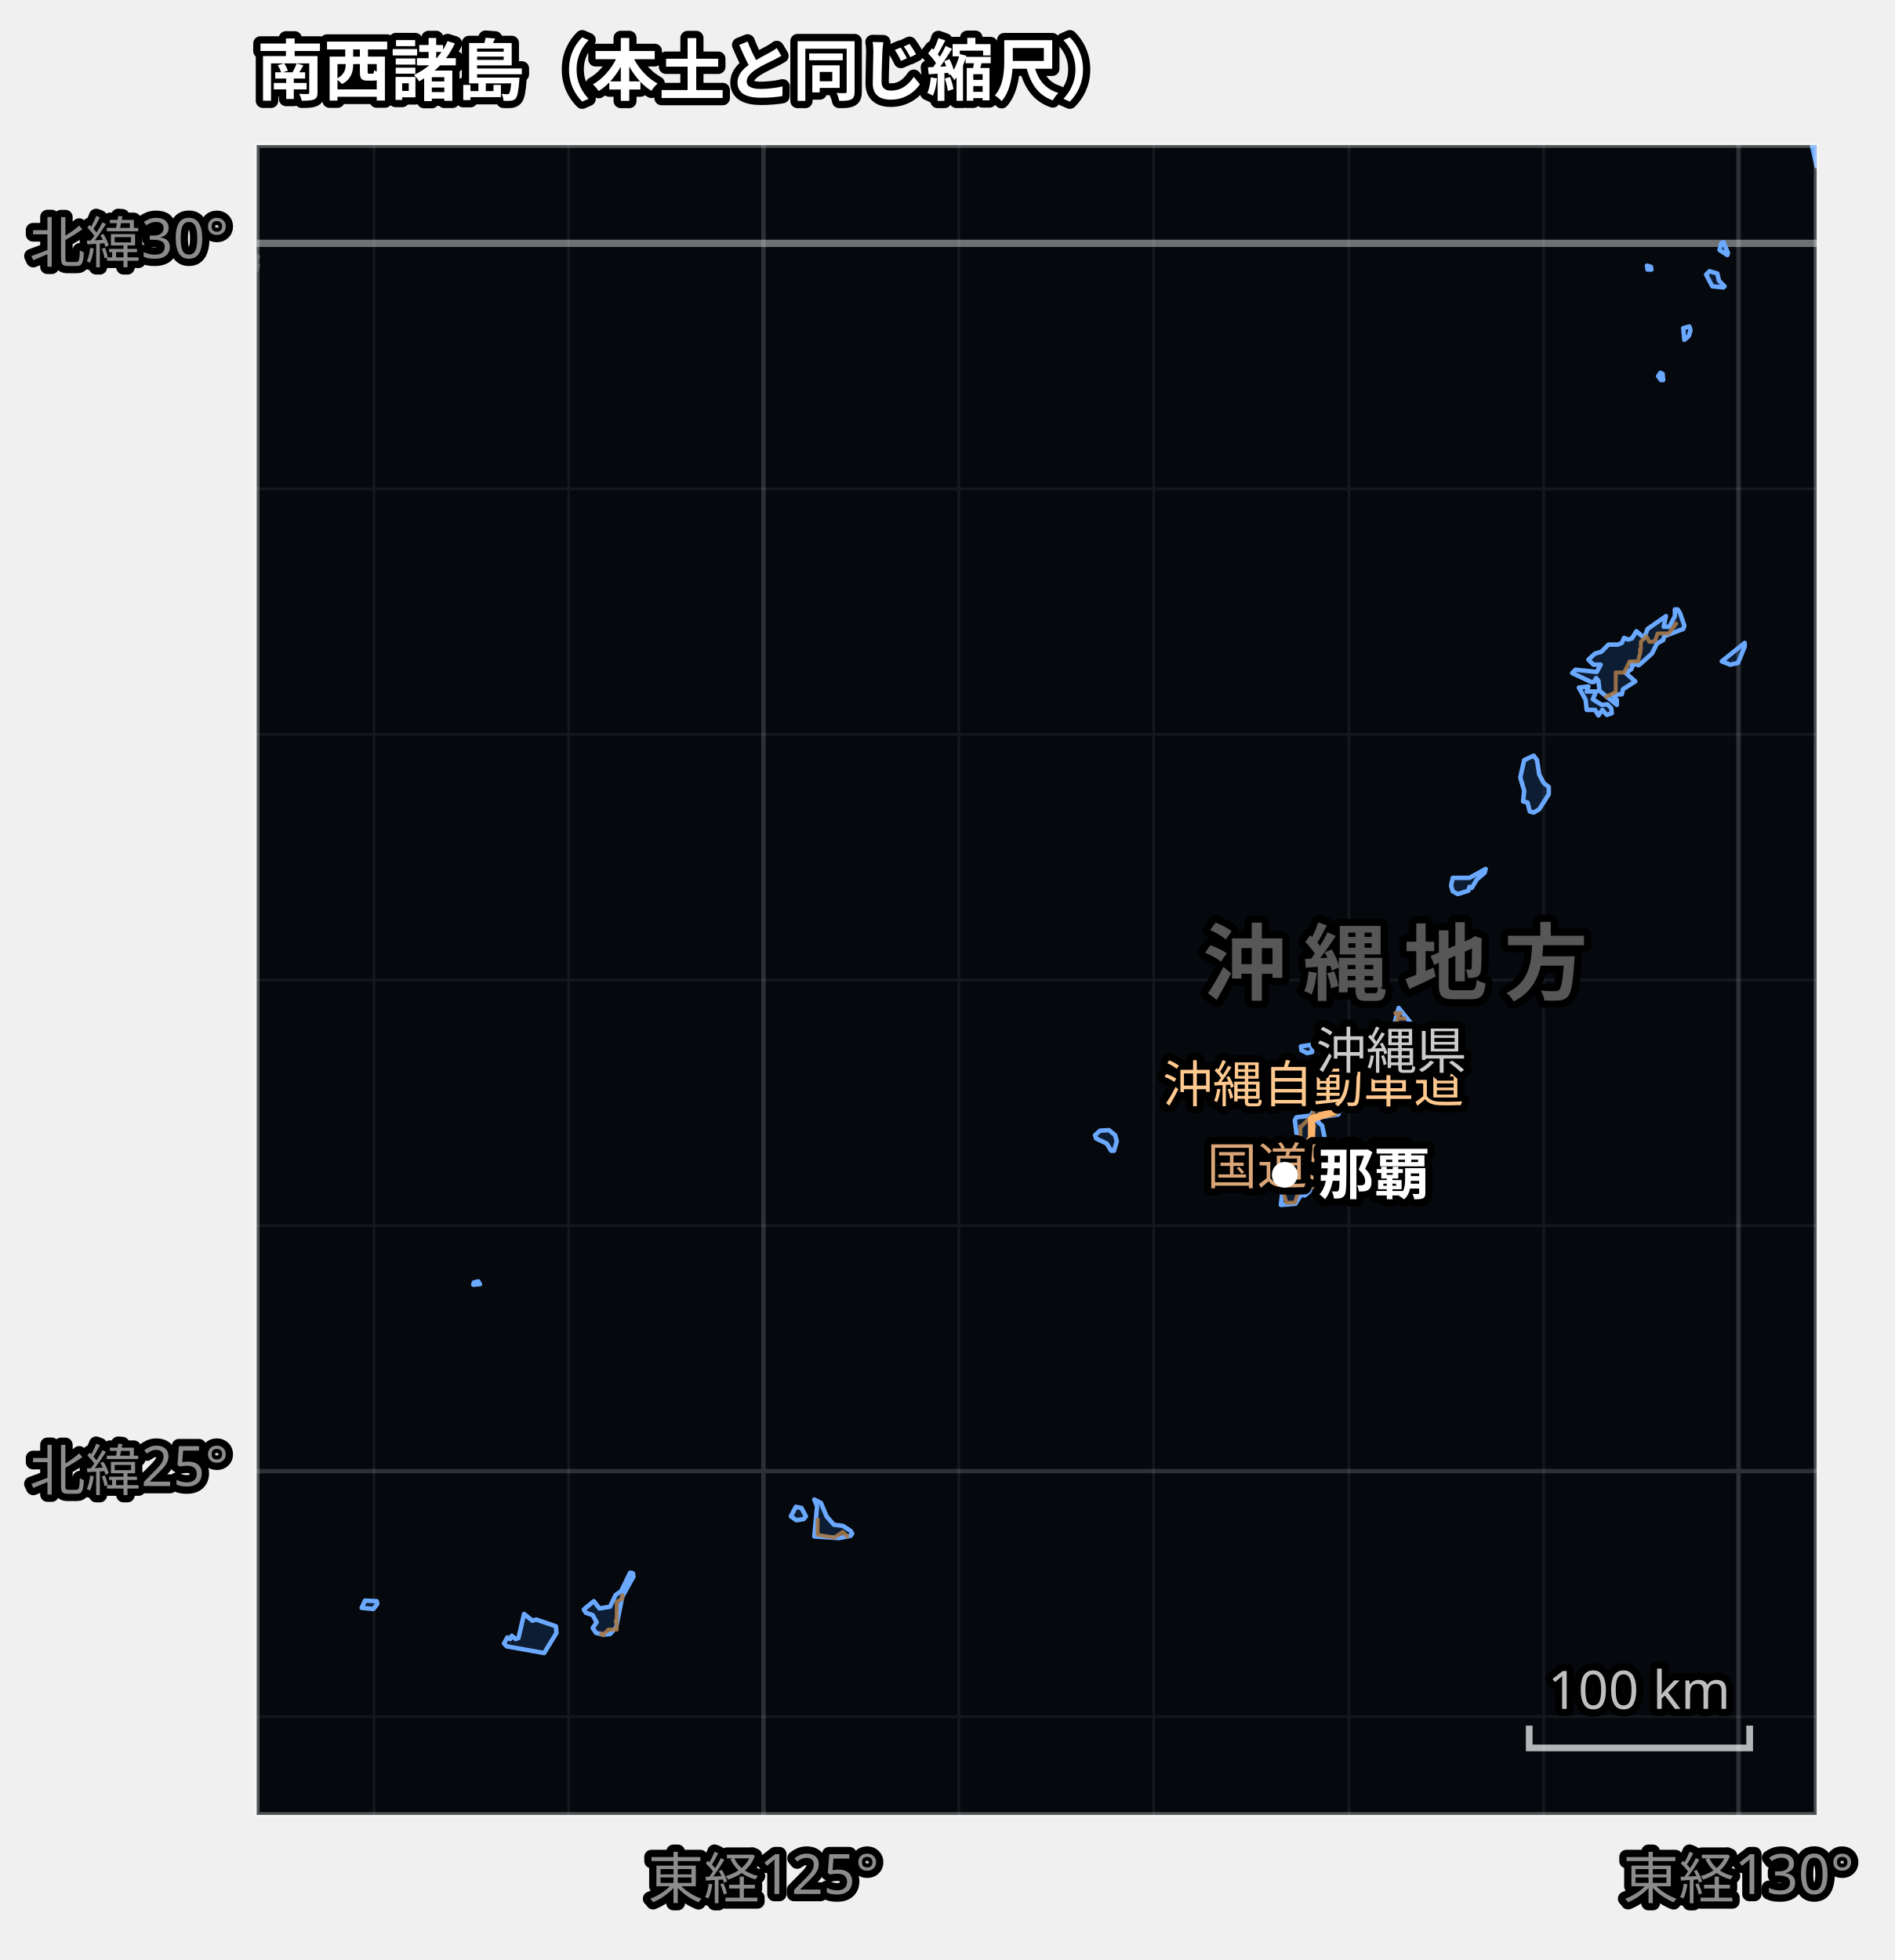
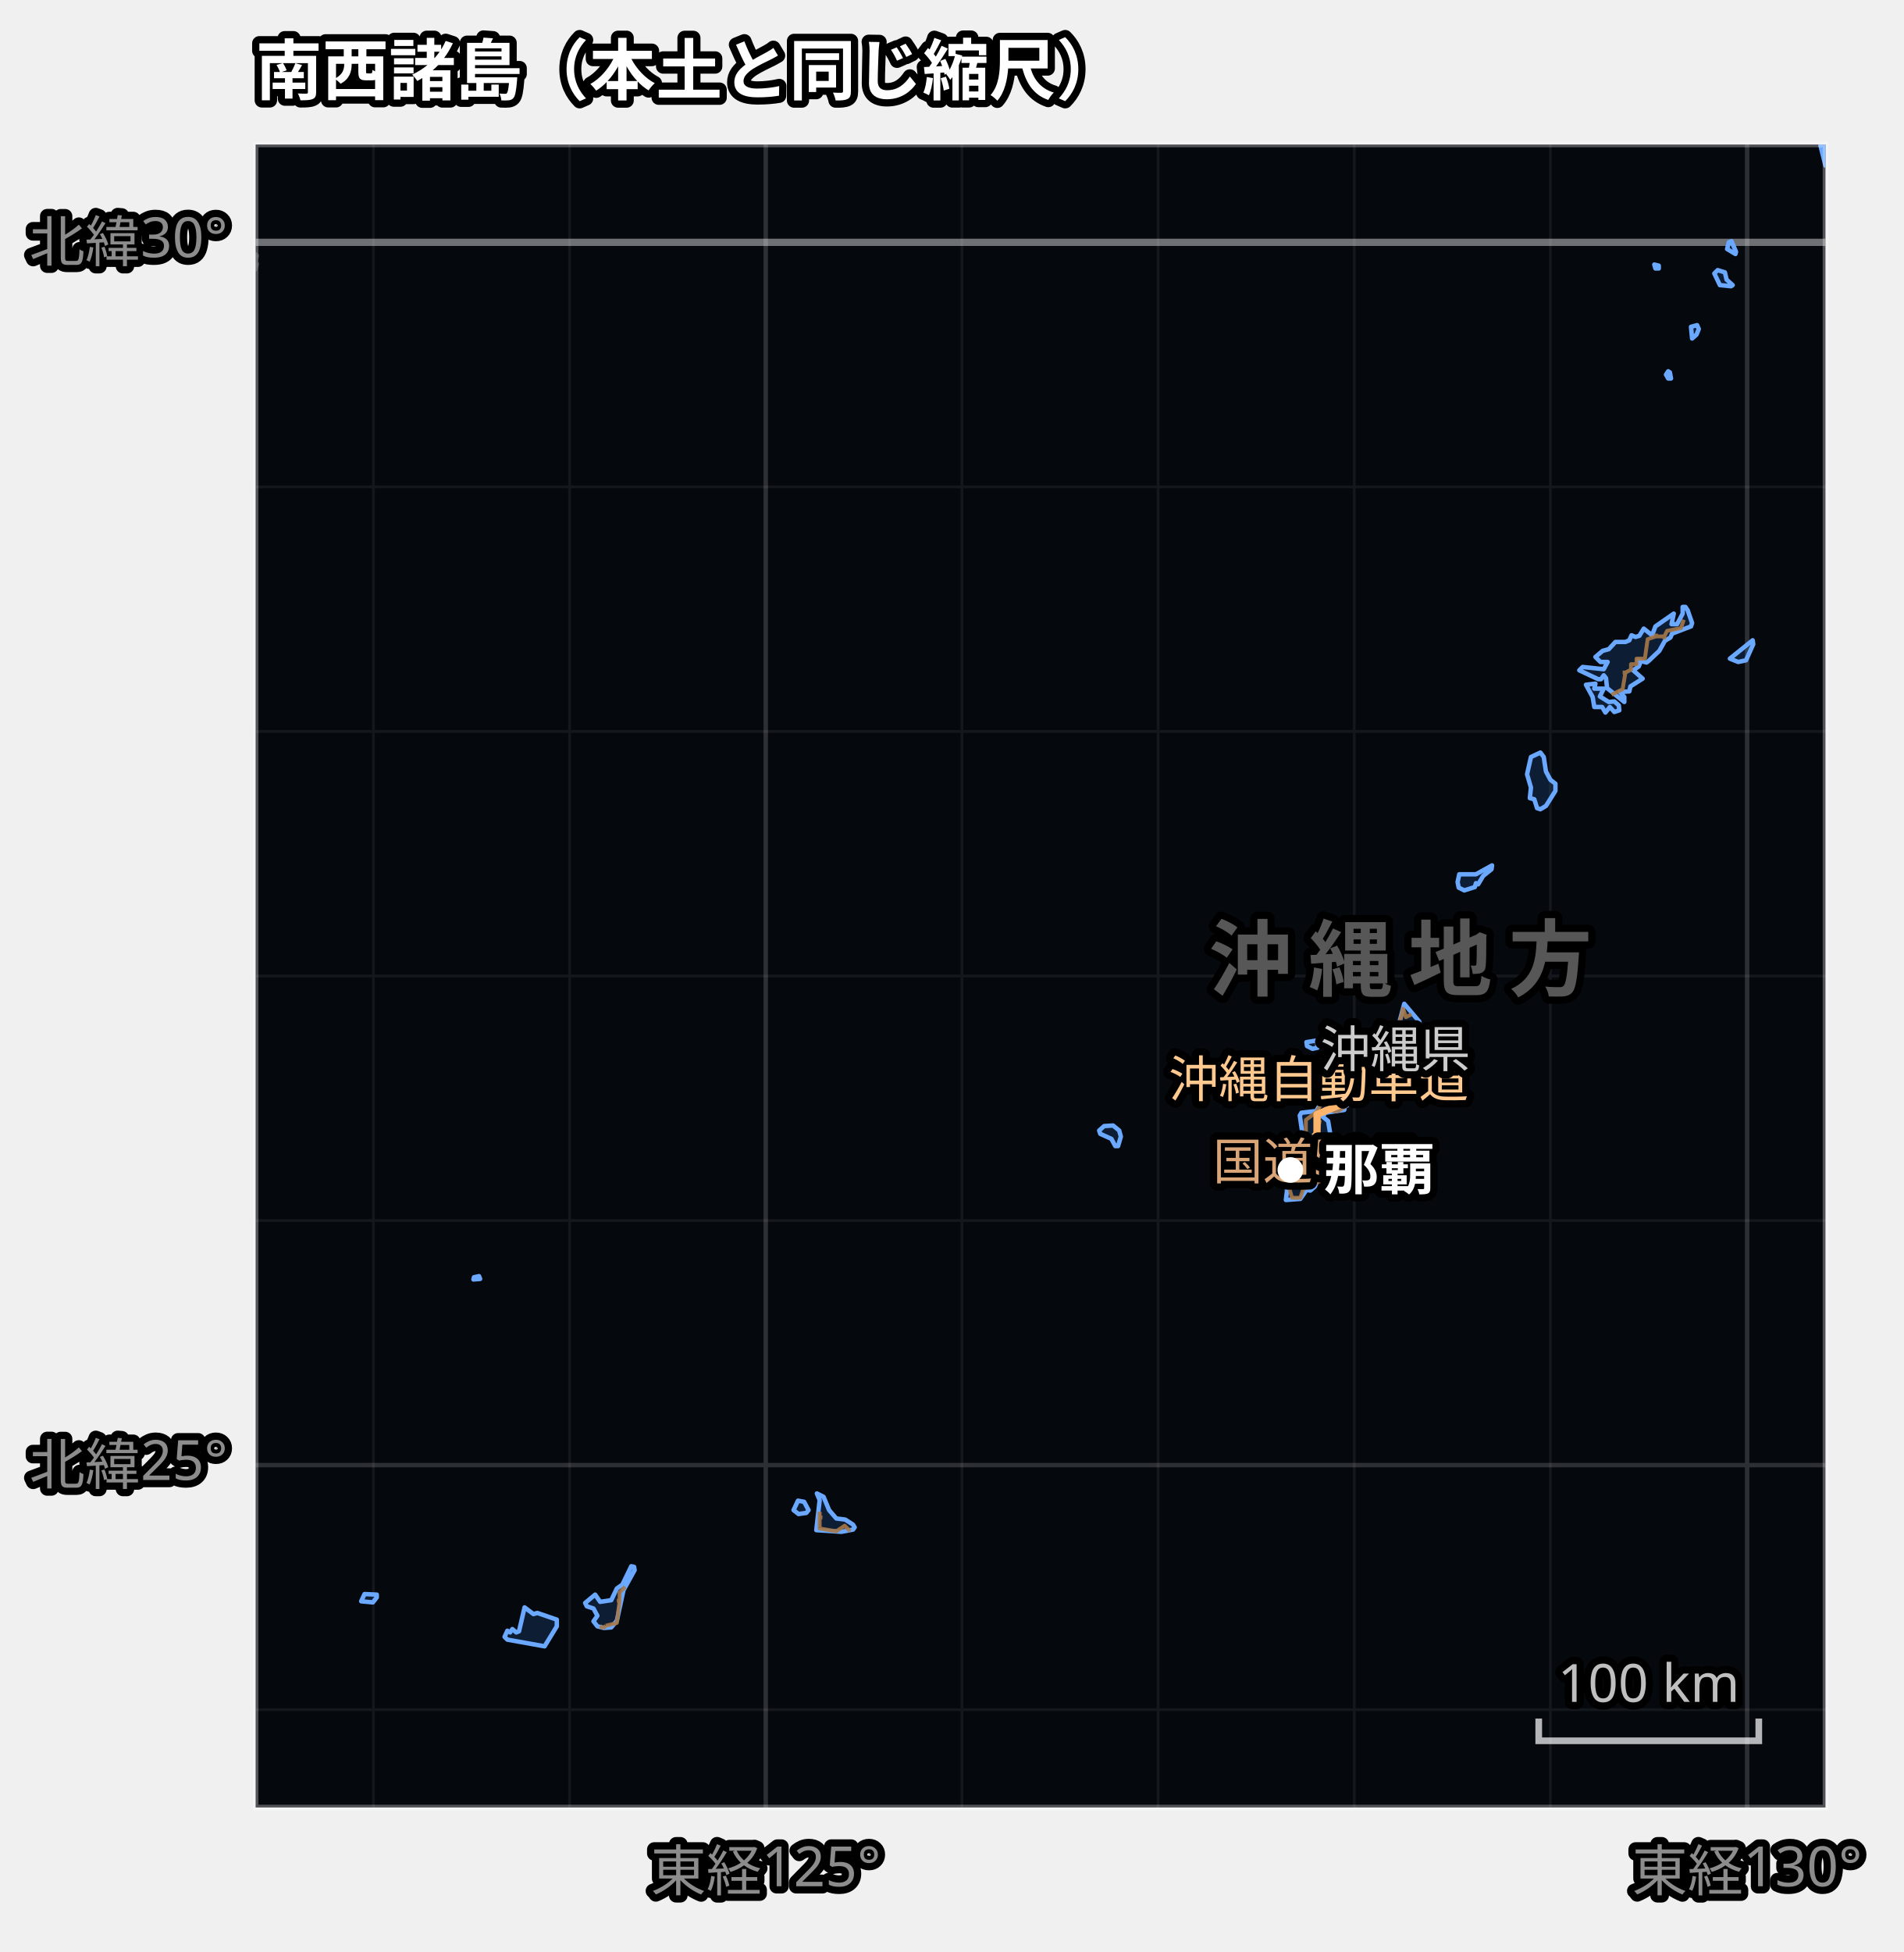
- <svg xmlns="http://www.w3.org/2000/svg" viewBox="0 0 339.5 351.2" width="339.5" height="351.2" class="cc-map" role="img" aria-label="日本（南西諸島（本土と同じ縮尺））：位置と形・骨組み・区画の3層">
+ <svg xmlns="http://www.w3.org/2000/svg" viewBox="0 0 342.5 351.2" width="342.5" height="351.2" class="cc-map" role="img" aria-label="日本（南西諸島（本土と同じ縮尺））：位置と形・骨組み・区画の3層">
  <style>.cc-map text{font-family:"Hiragino Sans","Noto Sans JP",system-ui,sans-serif;paint-order:stroke;stroke:#000;stroke-width:2.6px;stroke-linejoin:round}</style>
  <clipPath id="cc-jpn-ryukyu">
-     <rect x="46" y="26" width="279.5" height="299.2" />
+     <rect x="46" y="26" width="282.5" height="299.2" />
  </clipPath>
-   <rect x="46" y="26" width="279.5" height="299.2" fill="#05080d" />
+   <rect x="46" y="26" width="282.5" height="299.2" fill="#05080d" />
  <g class="grid">
-     <path d="M67 26V325.2M101.9 26V325.2M171.8 26V325.2M206.7 26V325.2M241.7 26V325.2M276.6 26V325.2M46 307.6H325.5M46 219.6H325.5M46 175.6H325.5M46 131.6H325.5M46 87.6H325.5" stroke="rgba(255,255,255,.06)" stroke-width=".5" fill="none" />
-     <path d="M136.8 26V325.2M311.5 26V325.2M46 263.6H325.5" stroke="rgba(255,255,255,.16)" stroke-width=".8" fill="none" />
-     <path d="M46 43.6H325.5" stroke="rgba(255,255,255,.42)" stroke-width="1.3" fill="none" />
-     <text x="136.8" y="340.2" font-size="10" fill="rgba(255,255,255,.55)" text-anchor="middle" stroke="none">東経125°</text>
-     <text x="311.5" y="340.2" font-size="10" fill="rgba(255,255,255,.55)" text-anchor="middle" stroke="none">東経130°</text>
+     <path d="M67.2 26V325.2M102.5 26V325.2M173.1 26V325.2M208.4 26V325.2M243.7 26V325.2M279 26V325.2M46 307.6H328.5M46 219.6H328.5M46 175.6H328.5M46 131.6H328.5M46 87.6H328.5" stroke="rgba(255,255,255,.06)" stroke-width=".5" fill="none" />
+     <path d="M137.8 26V325.2M314.4 26V325.2M46 263.6H328.5" stroke="rgba(255,255,255,.16)" stroke-width=".8" fill="none" />
+     <path d="M46 43.6H328.5" stroke="rgba(255,255,255,.42)" stroke-width="1.3" fill="none" />
+     <text x="137.8" y="340.2" font-size="10" fill="rgba(255,255,255,.55)" text-anchor="middle" stroke="none">東経125°</text>
+     <text x="314.4" y="340.2" font-size="10" fill="rgba(255,255,255,.55)" text-anchor="middle" stroke="none">東経130°</text>
    <text x="41" y="267.1" font-size="10" fill="rgba(255,255,255,.55)" text-anchor="end" stroke="none">北緯25°</text>
    <text x="41" y="47.1" font-size="10" fill="rgba(255,255,255,.55)" text-anchor="end" stroke="none">北緯30°</text>
  </g>
  <g clip-path="url(#cc-jpn-ryukyu)">
    <g class="L1">
      <path class="nei" d="M46 45.7l0.3 0.3 -0.3 0.9zM46.3 47.5l-0.3 1 0 -1.3z" fill="rgba(255,255,255,.05)" stroke="rgba(255,255,255,.18)" stroke-width=".7" stroke-linejoin="round" />
-       <path class="land" d="M96.1 290.2l3.5 1.2 0.1 1.2 -2.2 3.6 -6.7 -1.2 -0.5 -0.5 0.6 -1.1 0.5 0.3 0.3 -0.6 0.7 0.6 0.5 -0.2 1 -4.3 1.5 1.2zM67.5 286.9l0.1 0.5 -0.7 0.9 -2.1 -0.2 0.6 -1.3zM113.5 282.5l-2 3.6 -1.1 5.5 -1.1 1.2 -1.2 0.1 -1.3 -0.3 -0.6 -0.9 0.7 -1 -0.7 -1.3 -1.2 -0.4 -0.4 -0.6 1.8 -1.5 1 1.3 1.9 -0.3 1 -2.1 1 -0.7 1.6 -3.3 0.5 0.1zM151 273.4l1.4 0.9 0.3 0.5 -0.3 0.4 -2.1 0.4 -4.4 -0.3 0.5 -5.4 -0.5 -1.2 1.2 0.6 1 2.4 1.3 1.5zM200.1 204.5l-0.5 1.7 -0.5 0 -0.8 -1.3 -1.9 -0.9 -0.2 -0.6 0.9 -0.8 1.6 -0.1 1.1 0.9zM253.5 186l-1 1.9 -0.1 0.9 -0.4 -0.1 -1.8 3 -3 0.7 -0.9 1.6 0.5 0.4 -0.3 0.8 -1.7 0.5 -1.2 -0.3 -2.5 3.1 -1.1 0.6 -0.2 0.6 -3.3 0.5 -0.5 0.7 0.9 0.8 0.5 2.4 1.5 1.9 -0.7 0.2 -2.1 -0.9 -0.4 0.4 -2 4.4 0.1 1.4 1.7 -0.1 -0.9 2.1 -0.8 0.7 -0.7 -0.1 -1 1.6 -2.6 0.2 0.2 -1.7 -0.7 -4 0.7 0.1 0.7 -0.8 0.8 -2 0.6 0 0.5 -0.6 0.3 -1.4 -0.6 -4.8 0.3 -0.5 2.6 -0.3 0.8 -1.8 3.8 -1.9 0.8 -1.4 -0.2 -1.4 -2.1 -0.6 -0.3 -0.5 -0.3 -3.3 3.8 0.1 0.5 0.6 -0.4 1.2 0.2 0.6 0.7 0.2 1.5 -0.5 1.8 -1.3 -0.2 -0.7 0.3 -0.6 1.4 -1.2 0.3 -1.1 0.9 -1 1.4 -0.9 1 -3.8 2.6 3.2zM266.2 155.7l-0.2 0.7 -1.4 1.2 -0.9 1.5 -0.4 -0.2 -0.2 0.7 -1.9 0.6 -0.9 -0.5 -0.3 -1 0.3 -1.4 3 0zM276.6 140.3l0.9 0.7 0 1.3 -1.7 2.7 -1 0.6 -0.7 -0.2 -0.4 -1.6 -0.8 -0.2 0.2 -1.9 -0.7 -2.4 0.7 -3.1 1.7 -0.8 0.6 0.8 0.4 2.6zM288 126.2l0.7 0.7 0.1 0.9 -0.9 0.3 -0.8 -0.9 -0.7 1 -0.6 -1 -1.5 0 -0.2 -1.8 -1.2 -2.2 1.7 -0.2 -0.3 0.9 1.7 0 -0.6 1.4 1.6 1zM312.6 115.9l-1.2 2.9 -1.4 0.3 -1.5 -0.6 4.1 -3.3zM301.8 112.1l-0.2 0.6 -3.4 1.3 -0.2 0.7 -1.1 0.6 -0.9 1.8 -2 1.8 -0.4 0.3 -1.4 -0.4 0.3 0.6 -0.2 0.5 -1 0.7 1.7 1.5 -2.2 1.4 -0.2 0.9 -1.7 0.1 0.8 0.9 0 0.9 -3.1 -2.5 -0.2 -1.8 -0.4 -0.5 -0.4 0.7 -0.5 0 -3.4 -1.6 0.6 -0.6 3.8 0.4 0.7 -1.3 -1.3 0 -0.9 -0.9 1.2 -1.1 1.1 -0.3 1.3 -1.3 1.7 0 0.7 -0.3 0.4 -0.9 0.7 0.3 0.7 -0.2 0.8 -1.3 1.4 1.2 0.6 -1.6 3.3 -2.3 -0.4 1.9 1 0 1 -1.9 0 -1.2 0.5 0 0.4 0.6zM302.7 58.5l0.2 0.7 -0.3 1 -0.8 0.7 -0.2 -2.1zM308 50.3l1 1 -0.2 0.2 -2 -0.2 -1.1 -2.1 0.6 -0.6 1.4 0.4zM324.7 26.2l0.8 -0.1 0 3.7zM235.1 188.5l-0.9 0.2 -1 -0.5 -0.1 -0.7 1.9 -0.3zM241.7 171.6l-0.9 2.3 -0.8 0.9 -0.9 0.4zM214.9 193.2l0.4 0.6 -1.1 0.4 0 -0.7zM257.3 174.7l-0.6 -0.1 -1.2 -0.8 0 -0.4 1.2 -0.7 0.5 0.1zM297.1 67.4l0.4 -0.6 0.4 0.2 0.1 1.1 -0.4 0zM295.1 47.6l0.7 0.2 0.1 0.5 -0.7 0zM309.6 45.3l-0.1 0.4 -1.4 -0.9 0.3 -1.2 0.4 -0.2zM144.4 271.7l-0.4 0.5 -1.3 0.2 -1 -0.7 0.9 -1.7 1 0.2zM219.7 210.4l-0.6 2.4 -0.4 -0.7 0.1 -1.6 0.6 -0.6zM84.8 230.2l0.1 -0.4 0.8 -0.2 0.3 0.5z" fill="rgba(61,139,255,.16)" stroke="#6aa9ff" stroke-width=".8" stroke-linejoin="round" />
+       <path class="land" d="M96.7 290.2l3.5 1.2 0 1.2 -2.2 3.6 -6.7 -1.2 -0.5 -0.5 0.5 -1.1 0.5 0.3 0.4 -0.6 0.7 0.6 0.5 -0.2 1 -4.3 1.6 1.2zM67.8 286.9l0 0.5 -0.7 0.9 -2.1 -0.2 0.6 -1.3zM114.2 282.5l-2 3.6 -1.2 5.5 -1 1.2 -1.3 0.1 -1.2 -0.3 -0.7 -0.9 0.7 -1 -0.7 -1.3 -1.2 -0.4 -0.3 -0.6 1.8 -1.5 0.9 1.3 2 -0.3 1 -2.1 1 -0.7 1.6 -3.3 0.5 0.1zM152.1 273.4l1.4 0.9 0.3 0.5 -0.3 0.4 -2.1 0.4 -4.5 -0.3 0.6 -5.4 -0.5 -1.2 1.2 0.6 1 2.4 1.3 1.5zM201.7 204.5l-0.5 1.7 -0.5 0 -0.7 -1.3 -2 -0.9 -0.2 -0.6 0.9 -0.8 1.6 -0.1 1.1 0.9zM255.7 186l-1 1.9 -0.1 0.9 -0.4 -0.1 -1.9 3 -3 0.7 -0.9 1.6 0.5 0.4 -0.3 0.8 -1.7 0.5 -1.2 -0.3 -2.5 3.1 -1.2 0.6 -0.1 0.6 -3.4 0.5 -0.5 0.7 1 0.8 0.4 2.4 1.5 1.9 -0.6 0.2 -2.2 -0.9 -0.4 0.4 -2 4.4 0.1 1.4 1.7 -0.1 -0.9 2.1 -0.8 0.7 -0.7 -0.1 -1.1 1.6 -2.6 0.2 0.2 -1.7 -0.6 -4 0.7 0.1 0.7 -0.8 0.8 -2 0.6 0 0.4 -0.6 0.4 -1.4 -0.7 -4.8 0.3 -0.5 2.7 -0.3 0.9 -1.8 3.7 -1.9 0.8 -1.4 -0.1 -1.4 -2.2 -0.6 -0.3 -0.5 -0.3 -3.3 3.9 0.1 0.5 0.6 -0.5 1.2 0.3 0.6 0.7 0.2 1.5 -0.5 1.9 -1.3 -0.3 -0.7 0.3 -0.6 1.4 -1.2 0.4 -1.1 0.9 -1 1.3 -0.9 1 -3.8 2.7 3.2zM268.5 155.7l-0.1 0.7 -1.5 1.2 -0.9 1.5 -0.4 -0.2 -0.2 0.7 -1.9 0.6 -1 -0.5 -0.2 -1 0.3 -1.4 3 0zM279 140.3l0.9 0.7 0 1.3 -1.7 2.7 -1 0.6 -0.6 -0.2 -0.5 -1.6 -0.8 -0.2 0.2 -1.9 -0.7 -2.4 0.7 -3.1 1.7 -0.8 0.6 0.8 0.4 2.6zM290.5 126.2l0.8 0.7 0.1 0.9 -0.9 0.3 -0.8 -0.9 -0.8 1 -0.6 -1 -1.4 0 -0.3 -1.8 -1.2 -2.2 1.7 -0.2 -0.2 0.9 1.7 0 -0.7 1.4 1.6 1zM315.5 115.9l-1.3 2.9 -1.4 0.3 -1.5 -0.6 4.1 -3.3zM304.5 112.1l-0.2 0.6 -3.4 1.3 -0.3 0.7 -1 0.6 -1 1.8 -1.9 1.8 -0.4 0.3 -1.5 -0.4 0.3 0.6 -0.2 0.5 -1 0.7 1.7 1.5 -2.2 1.4 -0.2 0.9 -1.7 0.1 0.8 0.9 0 0.9 -3.1 -2.5 -0.2 -1.8 -0.4 -0.5 -0.5 0.7 -0.5 0 -3.4 -1.6 0.6 -0.6 3.8 0.4 0.7 -1.3 -1.3 0 -0.9 -0.9 1.3 -1.1 1.1 -0.3 1.2 -1.3 1.8 0 0.7 -0.3 0.4 -0.9 0.7 0.3 0.7 -0.2 0.8 -1.3 1.5 1.2 0.6 -1.6 3.3 -2.3 -0.4 1.9 1 0 1 -1.9 0 -1.2 0.5 0 0.4 0.6zM305.4 58.5l0.3 0.7 -0.4 1 -0.8 0.7 -0.2 -2.1zM310.7 50.3l1.1 1 -0.3 0.2 -2 -0.2 -1 -2.1 0.6 -0.6 1.3 0.4zM327.6 26.2l0.9 -0.1 0 3.7zM237.1 188.5l-0.9 0.2 -1 -0.5 -0.1 -0.7 1.9 -0.3zM243.8 171.6l-0.9 2.3 -0.9 0.9 -0.9 0.4zM216.6 193.2l0.4 0.6 -1 0.4 0 -0.7zM259.6 174.7l-0.6 -0.1 -1.3 -0.8 0 -0.4 1.2 -0.7 0.5 0.1zM299.8 67.4l0.4 -0.6 0.3 0.2 0.2 1.1 -0.5 0zM297.7 47.6l0.8 0.2 0 0.5 -0.6 0zM312.4 45.3l-0.1 0.4 -1.5 -0.9 0.3 -1.2 0.5 -0.2zM145.5 271.7l-0.4 0.5 -1.4 0.2 -0.9 -0.7 0.8 -1.7 1.1 0.2zM221.5 210.4l-0.6 2.4 -0.4 -0.7 0.2 -1.6 0.6 -0.6zM85.2 230.2l0.1 -0.4 0.9 -0.2 0.2 0.5z" fill="rgba(61,139,255,.16)" stroke="#6aa9ff" stroke-width=".8" stroke-linejoin="round" />
    </g>
    <g class="L2">
      <g class="k-lake">
        <path d="" fill="#5fd0ff" fill-opacity=".55" stroke="#5fd0ff" stroke-width=".6" />
      </g>
      <g class="k-river">
        <path d="" fill="none" stroke="#5fd0ff" stroke-width="1.3" stroke-linejoin="round" stroke-linecap="round" />
      </g>
      <g class="k-trunk">
-         <path d="M110.5 290.5l0 1.5 -1.5 0 -1 1 -0.5 -0.5M110.5 290.5l-0.5 0M110.5 290.5l0 -3.5 1 -0.5 0 -1M152 275.5l-1 -1 -1.5 1 -3 -0.5 0 -3M229.5 210l0.5 0.5M230 212l-0.5 0M232.5 214l-0.5 1.5 -1.5 0 -1 -3.5M229.5 212l0.5 -1.5M230 210.5l0 -0.5M230.5 210.5l-0.5 0M231.5 208.5l-1 2M231.5 211l-1 -0.5M230.5 210.5l0 -1.5 1 -0.5M235 204.5l-1 3 -1 1 -1.5 0M231.5 208.5l0.5 -0.5M232 211l-0.5 0M231.5 211l0.5 0.5M232 211.5l-0.5 -0.5M232 208l0.5 -0.5M232 208l0.5 -0.5M233 210.5l-1 0M233 211l-1 0M232 211.5l0 -0.5M232.5 214l-0.5 -2.5M232.5 207.5l0.5 -0.5M232.5 207.5l0.5 -0.5M232.5 214l3 -1.5 0 -1 -1.5 0.5 -1 -1M233 201.5l0 0.5M233.5 201.5l-0.5 0.5M233 202l0 5M233 202l0.5 -0.5M233.5 210l-0.5 0.5M233 210.5l0 0.5M235 200l-1.5 1.5M234 210l-0.5 0M235 204.5l0.5 1.5 -2 4M235.5 199l-0.5 1M235.5 199l-0.5 1M235 201l0.5 -0.5M235 201l0.5 0.5M235.5 201.5l-0.5 -0.5M235.5 200.5l-0.5 0.5M235.5 201.5l-0.5 3M236.5 198l-1 1M238.5 200l-2 -0.5 -1 1M237 197.5l-0.5 0.5M237 197.5l-0.5 0.5M237.5 197.5l-0.5 0M237.5 197.5l-0.5 0M240 196l-1 0 0 1 -1.5 0.5M238 189.5l0.5 0M239 193l-1 0 -0.5 -1 0.5 -2.5M238 189.5l1 -0.5M239.5 199.5l-1 0.5M239.5 199.5l-1 0.5M239 189l0 -0.5M239 189l1.5 0 0.5 2 1.5 1M239 193l0 -0.5M239 193l1 0M242.5 195.5l0.5 1 -1 0 -0.5 1.5 -2 1.5M240 193l0.5 0M240 193l0.5 0.5M240 196l0 -0.5M241 194.5l-1 1.5M240.5 193l2 -1M240.5 193.5l0 -0.5M241 194.5l-0.5 -1M241 194.5l1.5 1M245.5 190l-1 1.5 -2 0.5M242.5 195.5l0.5 0M243 195.5l0 -0.5M243 195.5l1.5 -0.5 0.5 1 1.5 -3M247 192l-1.5 -2M249.5 184.5l-2 3.5 -2 0.5 0 1.5M247 192l-0.5 0M246.5 193l0.5 0M246.5 193l0.5 -1M249.5 184.5l0.5 0M250.5 182.5l-1 2M250.5 182l0.5 -0.5 -1 0 0.5 0.5M250.5 182.5l0 -0.5M252 182.5l-1.5 0M294 116.5l-0.5 2 -1.5 0 -1 2 -1.5 0 0 3.5 -2 1M294 116.5l-0.5 0M296.5 115l-1 0 -0.5 -1 -1 1 0 1.5M296.5 115l0 -0.5M300.5 111.5l-1.5 2 -2 0 -0.5 1.5" fill="none" stroke="#a7784a" stroke-width=".7" stroke-linejoin="round" stroke-opacity=".9" />
+         <path d="M108.5 293l-0.5 -0.5M109 292.5l-0.5 0.5M108.5 293l0.5 -0.5M109 292.5l2 -0.5 0.5 -4M111.5 288l-0.5 0M111.5 288l0 -1.5 1 -1M147.5 273l0 -1M147.5 273l0.5 0M153 275.5l-1 -1 -1.5 1 -3 -0.5 0 -2M231.5 210l0.5 0.5M232 212l-0.5 0M234.5 214l-0.5 1.5 -1.5 0 -1 -3.5M231.5 212l0.5 -1.5M232 210.5l0 -0.5M232 210.5l0.5 0M233.5 208.5l-1 2M233.5 211l-1 -0.5M232.5 210.5l0 -1.5 1 -0.5M237 204.5l-1 3 -1 1 -1.5 0M233.5 208.5l0.5 -0.5M235 211l-1.5 0M234 211.5l-0.5 -0.5M234 211.5l-0.5 -0.5M234 208l0.5 -0.5M234 208l0.5 -0.5M235 210.5l-1 0M234.5 214l-0.5 -2.5M235 204l-0.5 0M234.5 207.5l0.5 -0.5M234.5 207.5l0.5 -0.5M234.5 214l3 -1.5 0 -1 -1.5 0.5M235 204l0 3M237 200l-2 1.5 0 2.5M237 204.5l0.5 1.5 -2.5 4.5M235 210.5l0 0.5M236 212l-1 -1M236 212l-0.5 0M237.5 199l-0.5 1M237.5 199l-0.5 1M240.5 200l-2 -0.5 -1.5 1.5M237 201l0.5 0.5M237.5 201.5l-0.5 -0.5M237.5 201.5l-0.5 3M238.5 198l-1 1M239 197.5l-0.5 0.5M239 197.5l-0.5 0.5M239.5 197.5l-0.5 0M239.5 197.5l-0.5 0M242.5 195.5l-3 2M241.5 199.5l-1 0.5M241.5 199.5l-1 0.5M241 189l0 -0.5M241 189l1.5 0 0.5 2 1.5 1M241 193l-1 0 -0.5 -1 0 -1.5 1.5 -1.5M241 193l0 -0.5M241 193l1 0M245 196l0.5 0.5 -1.5 0 -0.5 1.5 -2 1.5M242 193l0.5 0M242 193l0.5 0.5M242.5 193l1.5 0 0.5 -1M242.5 193.5l0 -0.5M243 194.5l-0.5 -1M242.5 196l0 -0.5M243 194.5l-0.5 1M243 194.5l1 0 0.5 1M247.5 190l-1 1.5 -2 0.5M244.5 195.5l0.5 0M244.5 195.5l0.5 0.5M245 195.5l0 -0.5M245 195.5l2 0M245 196l0 -0.5M247 195.5l1.5 -1.5 -0.5 -1 1 0 0 -2 -1.5 -1M247 195.5l0 0.5M254 182.5l-1 0.5 -0.5 -1.5 -1 4 -1.5 1 -1 2 -1.5 0.5 0 1M292.5 121l-0.5 3 -2 1M292.5 121l-0.5 0M298 114.5l-1.5 0.5 -0.5 3.5 -1.5 0 0 1 -1 0 0 1 -1 0.5M298 114.5l0 -0.5M299.5 114.5l-1.5 0M299.5 114.5l0 0.5M303 111.5l-0.5 1.5 -2.5 0.5 -0.5 1" fill="none" stroke="#a7784a" stroke-width=".7" stroke-linejoin="round" stroke-opacity=".9" />
      </g>
      <g class="k-motorway">
-         <path d="M229.5 210.5l0.5 -0.5M232.5 210l0 1.5 -2 0.5M232 207.5l-0.5 0M232 210.5l0.5 -0.5M232.5 210l0 -1 2 -2 0 -2.5M235 204l-0.5 0.5M234.5 204.5l0.5 -0.5M235 204l0 -3.5 4.5 -1.5 0.5 -1 1 0 0 -1.5M240.5 196l-0.5 0M240.5 196l0.5 0.5M241 196.5l-0.5 -0.5M241.5 193l-0.5 2" fill="none" stroke="#ffb46b" stroke-width="1.3" stroke-linejoin="round" />
+         <path d="M231.5 210.5l0.5 -0.5M234.5 210l0 1.5 -2.5 0.5M234 207.5l-0.5 0M234 210.5l0.5 -0.5M234.5 210l2 -4M236.5 206l-0.5 0M237 204l-0.5 0.5M236.5 206l0 -1.5M236.5 204.5l0.5 -0.5M237 204l0 -3.5 6 -2.5 0 -2 -1 0M243.5 193l-0.5 2" fill="none" stroke="#ffb46b" stroke-width="1.3" stroke-linejoin="round" />
      </g>
      <g class="k-main">
        <path d="" fill="none" stroke="#8fe3c9" stroke-width=".9" stroke-dasharray="3 2" />
      </g>
      <g class="k-hsr">
        <path d="" fill="none" stroke="#8fe3c9" stroke-width="1.8" stroke-dasharray="6 2.5" />
      </g>
    </g>
    <g class="L3">
      <path class="pref-line" d="" fill="none" stroke="rgba(255,255,255,.28)" stroke-width=".7" />
      <g class="k-region">
        <path d="" fill="none" stroke="rgba(255,255,255,.62)" stroke-width="1.5" stroke-linejoin="round" />
-         <text x="250" y="178" font-size="15" font-weight="700" fill="rgba(255,255,255,.34)" text-anchor="middle" letter-spacing="3" stroke="none">沖縄地方</text>
+         <text x="252" y="178" font-size="15" font-weight="700" fill="rgba(255,255,255,.34)" text-anchor="middle" letter-spacing="3" stroke="none">沖縄地方</text>
      </g>
    </g>
    <g class="L2 lbl">
      <g class="k-motorway">
-         <text x="235.3" y="197.5" font-size="9" fill="#ffc98f" text-anchor="middle">沖縄自動車道</text>
+         <text x="237.3" y="197.4" font-size="9" fill="#ffc98f" text-anchor="middle">沖縄自動車道</text>
      </g>
      <g class="k-trunk">
-         <text x="234.9" y="212.2" font-size="9" fill="#d9a577" text-anchor="middle">国道58号</text>
+         <text x="236.9" y="212.2" font-size="9" fill="#d9a577" text-anchor="middle">国道58号</text>
      </g>
    </g>
    <g class="L3 lbl">
      <g class="k-prefname">
-         <text x="249.3" y="191.5" font-size="9" fill="rgba(255,255,255,.8)" text-anchor="middle">沖縄県</text>
+         <text x="251.1" y="192" font-size="9" fill="rgba(255,255,255,.8)" text-anchor="middle">沖縄県</text>
      </g>
      <g class="k-city">
-         <circle cx="230.2" cy="210.5" r="2.3" fill="#fff" />
-         <text x="236.2" y="214" font-size="10" fill="#fff" text-anchor="start" font-weight="600">那覇</text>
+         <circle cx="232.2" cy="210.5" r="2.3" fill="#fff" />
+         <text x="238.2" y="214" font-size="10" fill="#fff" text-anchor="start" font-weight="600">那覇</text>
      </g>
    </g>
  </g>
-   <rect x="46" y="26" width="279.5" height="299.2" fill="none" stroke="rgba(255,255,255,.3)" stroke-width="1" />
+   <rect x="46" y="26" width="282.5" height="299.2" fill="none" stroke="rgba(255,255,255,.3)" stroke-width="1" />
  <text x="46" y="17" font-size="12" fill="#fff" font-weight="600" stroke="none">南西諸島（本土と同じ縮尺）</text>
-   <path d="M274 309.2V313.2H313.5V309.2" fill="none" stroke="rgba(255,255,255,.7)" stroke-width="1.2" />
-   <text x="293.7" y="306.2" font-size="9.5" fill="rgba(255,255,255,.75)" text-anchor="middle">100 km</text>
+   <path d="M276.9 309.2V313.2H316.5V309.2" fill="none" stroke="rgba(255,255,255,.7)" stroke-width="1.2" />
+   <text x="296.7" y="306.2" font-size="9.5" fill="rgba(255,255,255,.75)" text-anchor="middle">100 km</text>
</svg>
